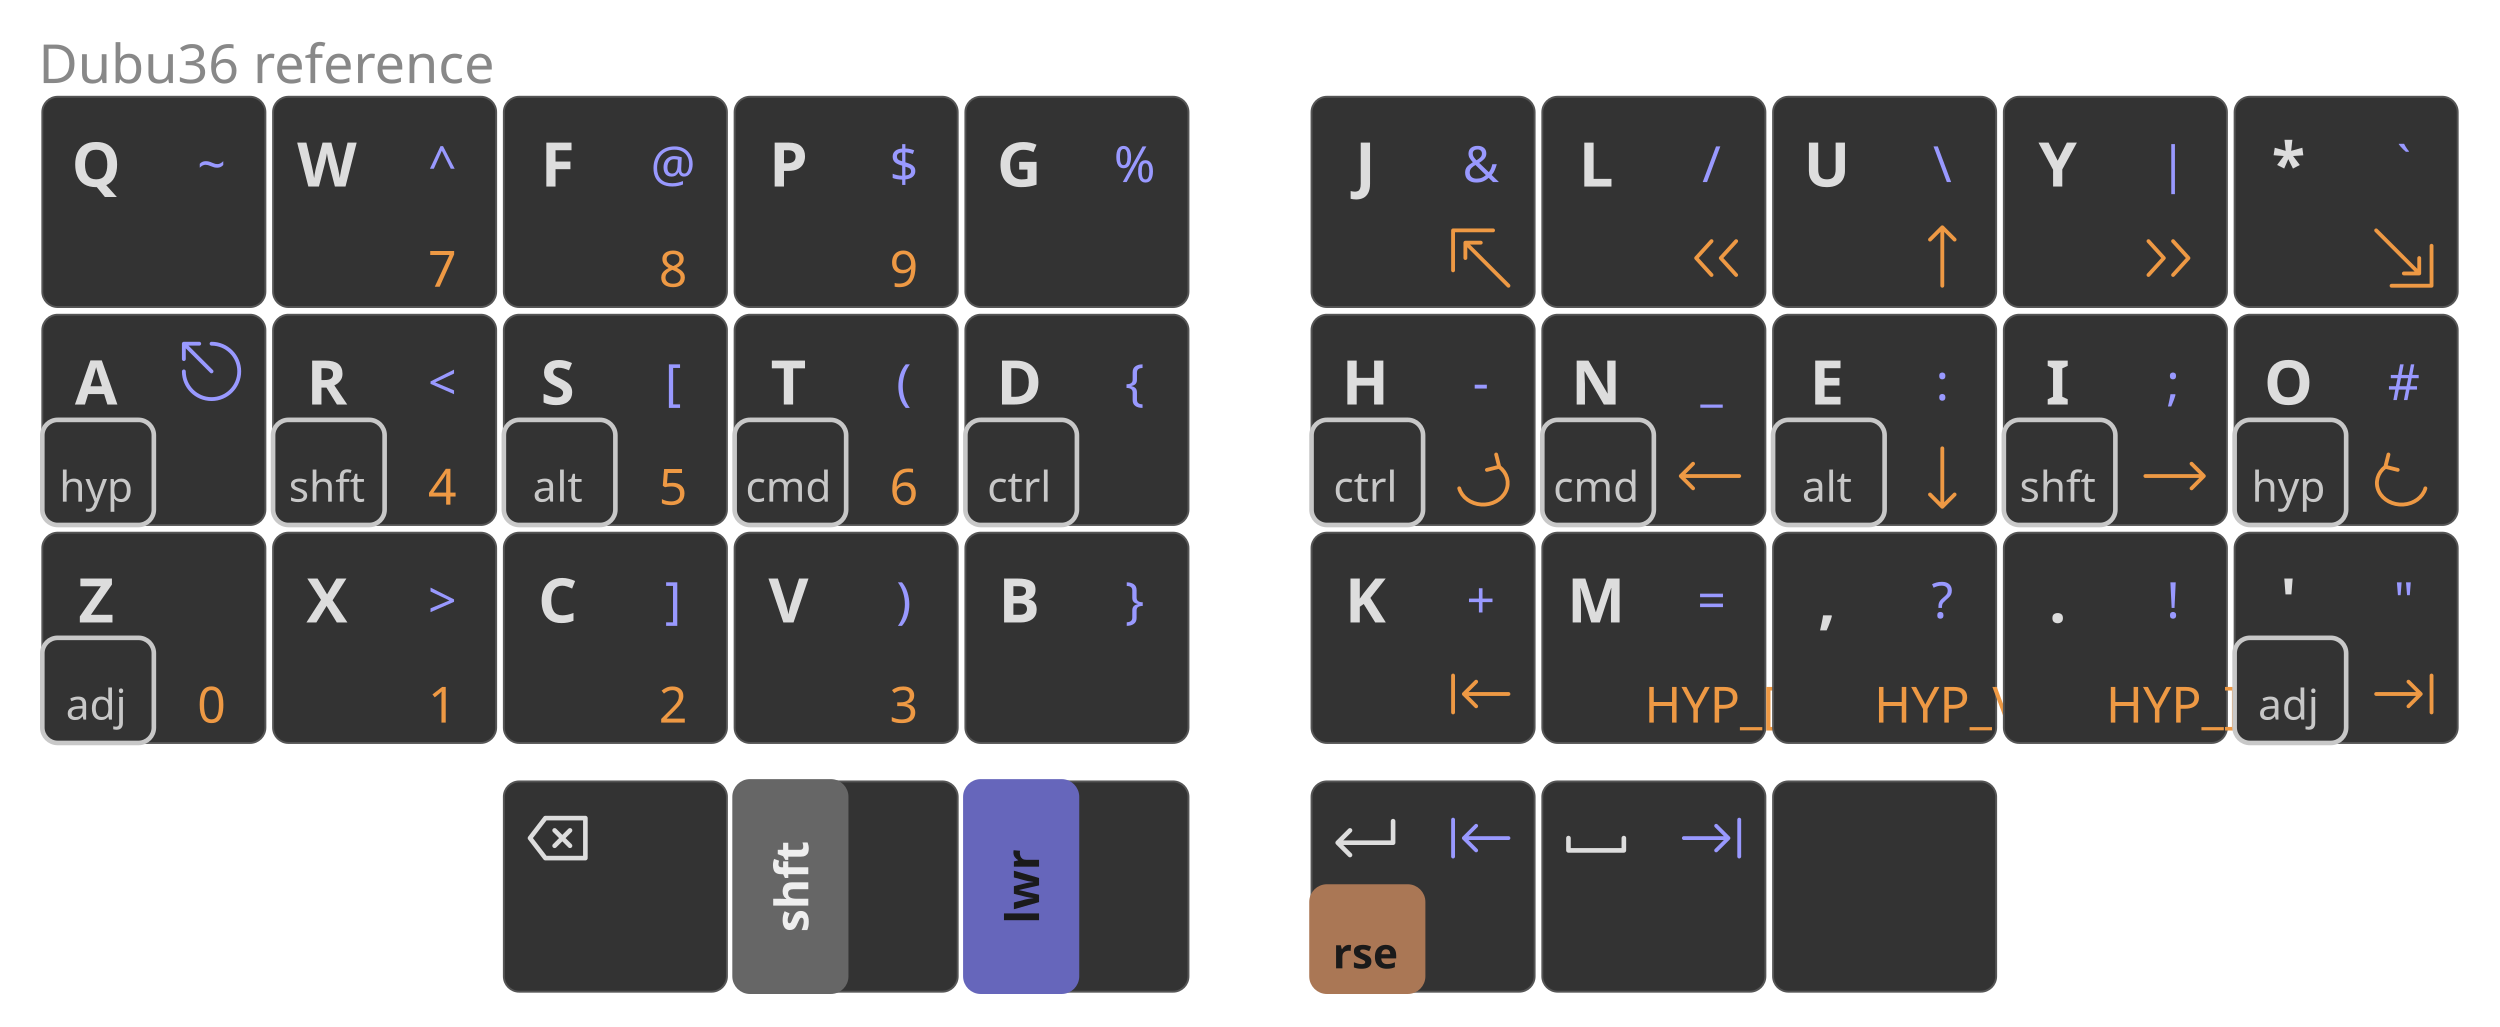
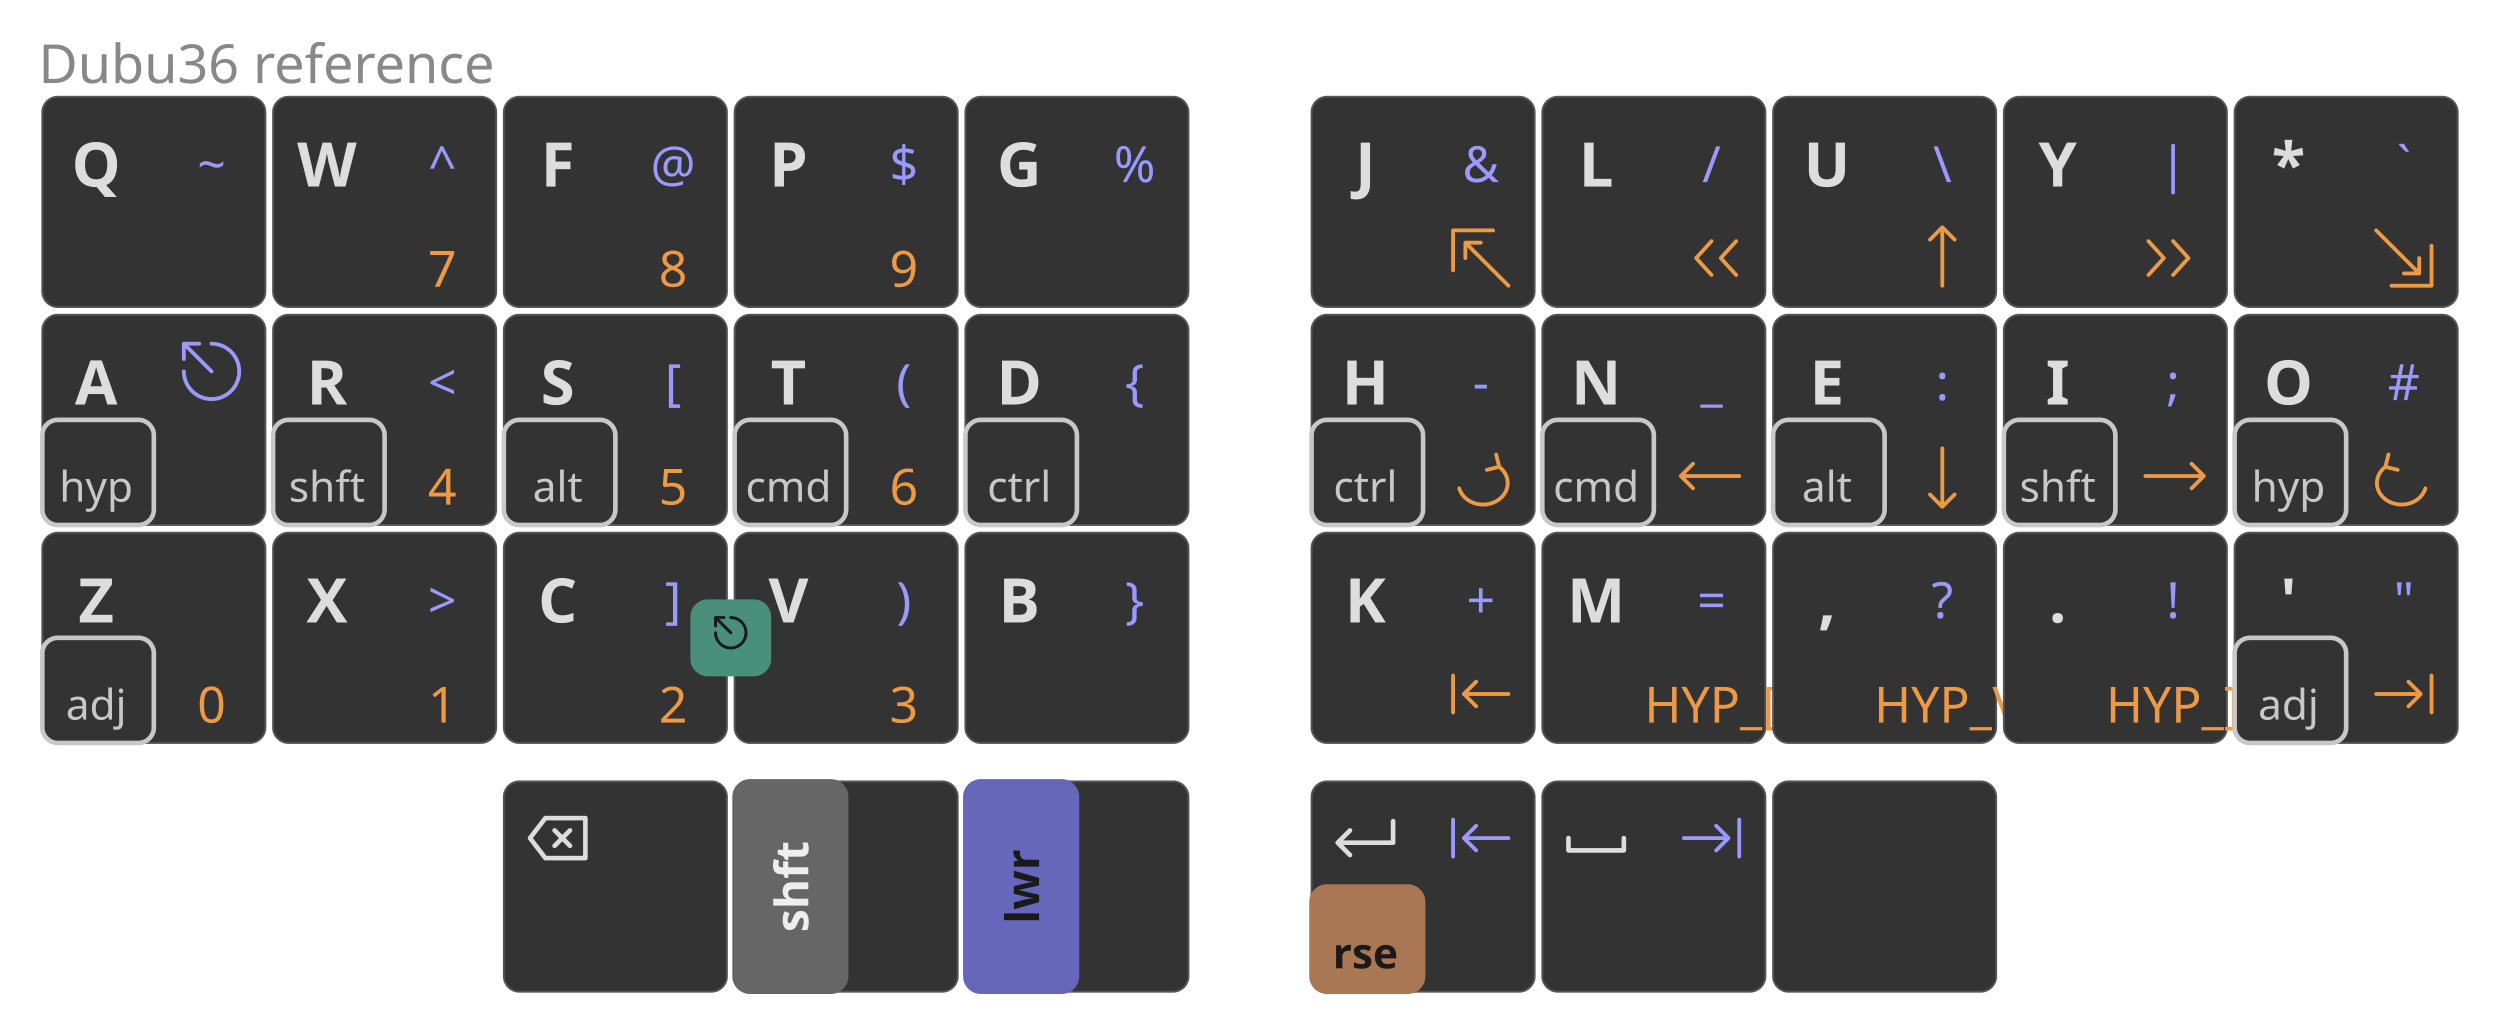
<svg xmlns="http://www.w3.org/2000/svg" class="keymap" width="650" height="267" viewBox="-10 -24 650.0 266.68">
  <style>svg.keymap { background: #1e1e2e; font-family: sans-serif; }
    rect.keycap { fill: #333333; stroke: #555555; stroke-width: 0.5px; }
    text { fill: #c8c8c8; text-anchor: middle; dominant-baseline: central; }
    text.base { font-size: 16px; font-weight: 600; fill: #dddddd; }
    text.hold { font-size: 11px; }
    text.sym { font-size: 13px; fill: #9999ff; }
    text.num { font-size: 13px; fill: #ee9944; }
    text.oneshot { font-size: 12px; font-weight: 600; }
    use.glyph { fill: none; stroke: #c8c8c8; stroke-width: 2.5px;
                stroke-linecap: round; stroke-linejoin: round; }
    use.glyph.base { stroke: #dddddd; stroke-width: 3px; }
    use.glyph.sym { stroke: #9999ff; }
    use.glyph.num { stroke: #ee9944; }
    rect.hold-box { stroke-width: 1.2px; }
    rect.hold-box.tap-preferred.mod { fill: none; stroke: #c8c8c8; }
    rect.hold-box.tap-preferred.sym { fill: none; stroke: #9999ff; }
    rect.hold-box.tap-preferred.nav { fill: none; stroke: #ee9944; }
    rect.hold-box.hold-preferred.mod { fill: #666666; stroke: #666666; }
    rect.hold-box.hold-preferred.sym { fill: #6666bb; stroke: #6666bb; }
    rect.hold-box.hold-preferred.nav { fill: #aa7755; stroke: #aa7755; }
    rect.hold-box.oneshot.mod { fill: #666666; stroke: #666666; }
    rect.hold-box.oneshot.sym { fill: #6666bb; stroke: #6666bb; }
    rect.hold-box.oneshot.nav { fill: #aa7755; stroke: #aa7755; }
    text.hold.hold-preferred.mod, text.oneshot.mod { fill: #eeeeee; font-weight: 700; }
    text.hold.hold-preferred.sym, text.oneshot.sym,
    text.hold.hold-preferred.nav, text.oneshot.nav { fill: #1a1a1a; font-weight: 700; }
    text.hold.tap-preferred { fill: #c8c8c8; }
-     text.title { font-size: 14px; fill: #888888; text-anchor: start; }</style>
+     text.title { font-size: 14px; fill: #888888; text-anchor: start; }
+     rect.combo-badge { fill: #4a8f7a; stroke: #4a8f7a; }
+     use.glyph.combo { stroke: #1a1a1a; stroke-width: 3.5px; }
+     text.combo { font-size: 9px; font-weight: 700; fill: #1a1a1a; }</style>
  <defs>
    <path id="glyph_backspace" class="symbol" transform="scale(0.4) translate(-24,-30)" d="M22,19l10,10 M22,29l10-10 M6,24l10,13h26v-26h-26z" />
    <path id="glyph_delete-word" class="symbol" transform="scale(0.4) translate(-24,-30)" d="M22,19l10,10 M22,29l10-10 M6,24l10,13h26v-26h-26z M6,17l-6,7,6,7" />
    <path id="glyph_return" class="symbol" transform="scale(0.4) translate(-24,-30)" d="M42,13V27H6 m8-8l-8,8l8,8" />
    <path id="glyph_space" class="symbol" transform="scale(0.4) translate(-24,-30)" d="M42,24V32H6V24" />
    <path id="glyph_escape" class="symbol" transform="scale(0.4) translate(-24,-30)" d="M24,24l-18-18 m0,10v-10h10 M24,6A18,18,0,1,1,6,24" />
    <path id="glyph_up" class="symbol" transform="scale(0.4) translate(-24,-30)" d="M24,42v-36 m-8,6l8-8l8,8" />
    <path id="glyph_down" class="symbol" transform="scale(0.4) translate(-24,-30)" d="M24,6v36 m-8,-6l8,8l8-8" />
    <path id="glyph_left" class="symbol" transform="scale(0.4) translate(-24,-30)" d="M42,24h-36 m6-8l-8,8l8,8" />
    <path id="glyph_right" class="symbol" transform="scale(0.4) translate(-24,-30)" d="M6,24h36 m-6-8l8,8l-8,8" />
    <path id="glyph_tab" class="symbol" transform="scale(0.4) translate(-24,-30)" d="M6,24h27 m-6-8l8,8l-8,8 M42,12V36" />
    <path id="glyph_btab" class="symbol" transform="scale(0.4) translate(-24,-30)" d="M42,24h-27 m6-8l-8,8l8,8 M6,12V36" />
    <path id="glyph_home" class="symbol" transform="scale(0.4) translate(-24,-30)" d="M42,42l-28-28 m0,10v-10h10 m8-8h-26v26" />
    <path id="glyph_end" class="symbol" transform="scale(0.4) translate(-24,-30)" d="M6,6l28,28 m0-10v10h-10 m-8,8h26v-26" />
    <path id="glyph_word-right" class="symbol" transform="scale(0.4) translate(-24,-30)" d="M8,13l10,11-10,11 M24,13l10,11-10,11" />
    <path id="glyph_word-left" class="symbol" transform="scale(0.4) translate(-24,-30)" d="M40,13l-10,11,10,11 M24,13l-10,11,10,11" />
    <path id="glyph_hist-fwd" class="symbol" transform="scale(0.4) translate(-24,-30)" d="M10,32A16,14,0,1,0,36,18 m-2,-8l2,8l-8,2" />
    <path id="glyph_hist-back" class="symbol" transform="scale(0.4) translate(-24,-30)" d="M38,32A16,14,0,1,1,12,18 m2,-8l-2,8l8,2" />
  </defs>
  <text class="title" x="0" y="-8">Dubu36 reference</text>
  <g transform="translate(0.00,0.00)">
    <rect class="keycap" x="1.0" y="1.0" width="58.0" height="54.67" rx="4.0" ry="4.0" />
    <text class="base" x="15.0" y="18.134">Q</text>
    <text class="sym" x="45.0" y="18.134">~</text>
  </g>
  <g transform="translate(60.00,0.00)">
    <rect class="keycap" x="1.0" y="1.0" width="58.0" height="54.67" rx="4.0" ry="4.0" />
    <text class="base" x="15.0" y="18.134">W</text>
    <text class="sym" x="45.0" y="18.134">^</text>
    <text class="num" x="45.0" y="45.336">7</text>
  </g>
  <g transform="translate(120.00,0.00)">
    <rect class="keycap" x="1.0" y="1.0" width="58.0" height="54.67" rx="4.0" ry="4.0" />
    <text class="base" x="15.0" y="18.134">F</text>
    <text class="sym" x="45.0" y="18.134">@</text>
    <text class="num" x="45.0" y="45.336">8</text>
  </g>
  <g transform="translate(180.00,0.00)">
    <rect class="keycap" x="1.0" y="1.0" width="58.0" height="54.67" rx="4.0" ry="4.0" />
    <text class="base" x="15.0" y="18.134">P</text>
    <text class="sym" x="45.0" y="18.134">$</text>
    <text class="num" x="45.0" y="45.336">9</text>
  </g>
  <g transform="translate(240.00,0.00)">
    <rect class="keycap" x="1.0" y="1.0" width="58.0" height="54.67" rx="4.0" ry="4.0" />
    <text class="base" x="15.0" y="18.134">G</text>
    <text class="sym" x="45.0" y="18.134">%</text>
  </g>
  <g transform="translate(330.00,0.00)">
    <rect class="keycap" x="1.0" y="1.0" width="58.0" height="54.67" rx="4.0" ry="4.0" />
    <text class="base" x="15.0" y="18.134">J</text>
    <text class="sym" x="45.0" y="18.134">&amp;</text>
    <use class="glyph num" href="#glyph_home" x="45.0" y="45.336" />
  </g>
  <g transform="translate(390.00,0.00)">
    <rect class="keycap" x="1.0" y="1.0" width="58.0" height="54.67" rx="4.0" ry="4.0" />
    <text class="base" x="15.0" y="18.134">L</text>
    <text class="sym" x="45.0" y="18.134">/</text>
    <use class="glyph num" href="#glyph_word-left" x="45.0" y="45.336" />
  </g>
  <g transform="translate(450.00,0.00)">
    <rect class="keycap" x="1.0" y="1.0" width="58.0" height="54.67" rx="4.0" ry="4.0" />
    <text class="base" x="15.0" y="18.134">U</text>
    <text class="sym" x="45.0" y="18.134">\</text>
    <use class="glyph num" href="#glyph_up" x="45.0" y="45.336" />
  </g>
  <g transform="translate(510.00,0.00)">
    <rect class="keycap" x="1.0" y="1.0" width="58.0" height="54.67" rx="4.0" ry="4.0" />
    <text class="base" x="15.0" y="18.134">Y</text>
    <text class="sym" x="45.0" y="18.134">|</text>
    <use class="glyph num" href="#glyph_word-right" x="45.0" y="45.336" />
  </g>
  <g transform="translate(570.00,0.00)">
    <rect class="keycap" x="1.0" y="1.0" width="58.0" height="54.67" rx="4.0" ry="4.0" />
    <text class="base" x="15.0" y="18.134">*</text>
    <text class="sym" x="45.0" y="18.134">`</text>
    <use class="glyph num" href="#glyph_end" x="45.0" y="45.336" />
  </g>
  <g transform="translate(0.00,56.67)">
    <rect class="keycap" x="1.0" y="1.0" width="58.0" height="54.67" rx="4.0" ry="4.0" />
    <rect class="hold-box tap-preferred mod" x="1.0" y="28.335" width="29.0" height="27.335" rx="4.0" ry="4.0" />
    <text class="base" x="15.0" y="18.134">A</text>
    <text class="hold tap-preferred mod" x="15.0" y="45.336">hyp</text>
    <use class="glyph sym" href="#glyph_escape" x="45.0" y="18.134" />
  </g>
  <g transform="translate(60.00,56.67)">
    <rect class="keycap" x="1.0" y="1.0" width="58.0" height="54.67" rx="4.0" ry="4.0" />
    <rect class="hold-box tap-preferred mod" x="1.0" y="28.335" width="29.0" height="27.335" rx="4.0" ry="4.0" />
    <text class="base" x="15.0" y="18.134">R</text>
    <text class="hold tap-preferred mod" x="15.0" y="45.336">shft</text>
    <text class="sym" x="45.0" y="18.134">&lt;</text>
    <text class="num" x="45.0" y="45.336">4</text>
  </g>
  <g transform="translate(120.00,56.67)">
    <rect class="keycap" x="1.0" y="1.0" width="58.0" height="54.67" rx="4.0" ry="4.0" />
    <rect class="hold-box tap-preferred mod" x="1.0" y="28.335" width="29.0" height="27.335" rx="4.0" ry="4.0" />
    <text class="base" x="15.0" y="18.134">S</text>
    <text class="hold tap-preferred mod" x="15.0" y="45.336">alt</text>
    <text class="sym" x="45.0" y="18.134">[</text>
    <text class="num" x="45.0" y="45.336">5</text>
  </g>
  <g transform="translate(180.00,56.67)">
    <rect class="keycap" x="1.0" y="1.0" width="58.0" height="54.67" rx="4.0" ry="4.0" />
    <rect class="hold-box tap-preferred mod" x="1.0" y="28.335" width="29.0" height="27.335" rx="4.0" ry="4.0" />
    <text class="base" x="15.0" y="18.134">T</text>
    <text class="hold tap-preferred mod" x="15.0" y="45.336">cmd</text>
    <text class="sym" x="45.0" y="18.134">(</text>
    <text class="num" x="45.0" y="45.336">6</text>
  </g>
  <g transform="translate(240.00,56.67)">
    <rect class="keycap" x="1.0" y="1.0" width="58.0" height="54.67" rx="4.0" ry="4.0" />
    <rect class="hold-box tap-preferred mod" x="1.0" y="28.335" width="29.0" height="27.335" rx="4.0" ry="4.0" />
    <text class="base" x="15.0" y="18.134">D</text>
    <text class="hold tap-preferred mod" x="15.0" y="45.336">ctrl</text>
    <text class="sym" x="45.0" y="18.134">{</text>
  </g>
  <g transform="translate(330.00,56.67)">
    <rect class="keycap" x="1.0" y="1.0" width="58.0" height="54.67" rx="4.0" ry="4.0" />
    <rect class="hold-box tap-preferred mod" x="1.0" y="28.335" width="29.0" height="27.335" rx="4.0" ry="4.0" />
    <text class="base" x="15.0" y="18.134">H</text>
    <text class="hold tap-preferred mod" x="15.0" y="45.336">ctrl</text>
    <text class="sym" x="45.0" y="18.134">-</text>
    <use class="glyph num" href="#glyph_hist-fwd" x="45.0" y="45.336" />
  </g>
  <g transform="translate(390.00,56.67)">
    <rect class="keycap" x="1.0" y="1.0" width="58.0" height="54.67" rx="4.0" ry="4.0" />
    <rect class="hold-box tap-preferred mod" x="1.0" y="28.335" width="29.0" height="27.335" rx="4.0" ry="4.0" />
    <text class="base" x="15.0" y="18.134">N</text>
    <text class="hold tap-preferred mod" x="15.0" y="45.336">cmd</text>
    <text class="sym" x="45.0" y="18.134">_</text>
    <use class="glyph num" href="#glyph_left" x="45.0" y="45.336" />
  </g>
  <g transform="translate(450.00,56.67)">
    <rect class="keycap" x="1.0" y="1.0" width="58.0" height="54.67" rx="4.0" ry="4.0" />
    <rect class="hold-box tap-preferred mod" x="1.0" y="28.335" width="29.0" height="27.335" rx="4.0" ry="4.0" />
    <text class="base" x="15.0" y="18.134">E</text>
    <text class="hold tap-preferred mod" x="15.0" y="45.336">alt</text>
    <text class="sym" x="45.0" y="18.134">:</text>
    <use class="glyph num" href="#glyph_down" x="45.0" y="45.336" />
  </g>
  <g transform="translate(510.00,56.67)">
    <rect class="keycap" x="1.0" y="1.0" width="58.0" height="54.67" rx="4.0" ry="4.0" />
    <rect class="hold-box tap-preferred mod" x="1.0" y="28.335" width="29.0" height="27.335" rx="4.0" ry="4.0" />
    <text class="base" x="15.0" y="18.134">I</text>
    <text class="hold tap-preferred mod" x="15.0" y="45.336">shft</text>
    <text class="sym" x="45.0" y="18.134">;</text>
    <use class="glyph num" href="#glyph_right" x="45.0" y="45.336" />
  </g>
  <g transform="translate(570.00,56.67)">
    <rect class="keycap" x="1.0" y="1.0" width="58.0" height="54.67" rx="4.0" ry="4.0" />
    <rect class="hold-box tap-preferred mod" x="1.0" y="28.335" width="29.0" height="27.335" rx="4.0" ry="4.0" />
    <text class="base" x="15.0" y="18.134">O</text>
    <text class="hold tap-preferred mod" x="15.0" y="45.336">hyp</text>
    <text class="sym" x="45.0" y="18.134">#</text>
    <use class="glyph num" href="#glyph_hist-back" x="45.0" y="45.336" />
  </g>
  <g transform="translate(0.00,113.34)">
    <rect class="keycap" x="1.0" y="1.0" width="58.0" height="54.67" rx="4.0" ry="4.0" />
    <rect class="hold-box tap-preferred mod" x="1.0" y="28.335" width="29.0" height="27.335" rx="4.0" ry="4.0" />
    <text class="base" x="15.0" y="18.134">Z</text>
    <text class="hold tap-preferred mod" x="15.0" y="45.336">adj</text>
    <text class="num" x="45.0" y="45.336">0</text>
  </g>
  <g transform="translate(60.00,113.34)">
    <rect class="keycap" x="1.0" y="1.0" width="58.0" height="54.67" rx="4.0" ry="4.0" />
    <text class="base" x="15.0" y="18.134">X</text>
    <text class="sym" x="45.0" y="18.134">&gt;</text>
    <text class="num" x="45.0" y="45.336">1</text>
  </g>
  <g transform="translate(120.00,113.34)">
    <rect class="keycap" x="1.0" y="1.0" width="58.0" height="54.67" rx="4.0" ry="4.0" />
    <text class="base" x="15.0" y="18.134">C</text>
    <text class="sym" x="45.0" y="18.134">]</text>
    <text class="num" x="45.0" y="45.336">2</text>
  </g>
  <g transform="translate(180.00,113.34)">
    <rect class="keycap" x="1.0" y="1.0" width="58.0" height="54.67" rx="4.0" ry="4.0" />
    <text class="base" x="15.0" y="18.134">V</text>
    <text class="sym" x="45.0" y="18.134">)</text>
    <text class="num" x="45.0" y="45.336">3</text>
  </g>
  <g transform="translate(240.00,113.34)">
    <rect class="keycap" x="1.0" y="1.0" width="58.0" height="54.67" rx="4.0" ry="4.0" />
    <text class="base" x="15.0" y="18.134">B</text>
    <text class="sym" x="45.0" y="18.134">}</text>
  </g>
  <g transform="translate(330.00,113.34)">
    <rect class="keycap" x="1.0" y="1.0" width="58.0" height="54.67" rx="4.0" ry="4.0" />
    <text class="base" x="15.0" y="18.134">K</text>
    <text class="sym" x="45.0" y="18.134">+</text>
    <use class="glyph num" href="#glyph_btab" x="45.0" y="45.336" />
  </g>
  <g transform="translate(390.00,113.34)">
    <rect class="keycap" x="1.0" y="1.0" width="58.0" height="54.67" rx="4.0" ry="4.0" />
    <text class="base" x="15.0" y="18.134">M</text>
    <text class="sym" x="45.0" y="18.134">=</text>
    <text class="num" x="45.0" y="45.336">HYP_[</text>
  </g>
  <g transform="translate(450.00,113.34)">
    <rect class="keycap" x="1.0" y="1.0" width="58.0" height="54.67" rx="4.0" ry="4.0" />
    <text class="base" x="15.0" y="18.134">,</text>
    <text class="sym" x="45.0" y="18.134">?</text>
    <text class="num" x="45.0" y="45.336">HYP_\</text>
  </g>
  <g transform="translate(510.00,113.34)">
    <rect class="keycap" x="1.0" y="1.0" width="58.0" height="54.67" rx="4.0" ry="4.0" />
    <text class="base" x="15.0" y="18.134">.</text>
    <text class="sym" x="45.0" y="18.134">!</text>
    <text class="num" x="45.0" y="45.336">HYP_]</text>
  </g>
  <g transform="translate(570.00,113.34)">
    <rect class="keycap" x="1.0" y="1.0" width="58.0" height="54.67" rx="4.0" ry="4.0" />
    <rect class="hold-box tap-preferred mod" x="1.0" y="28.335" width="29.0" height="27.335" rx="4.0" ry="4.0" />
    <text class="base" x="15.0" y="18.134">'</text>
    <text class="hold tap-preferred mod" x="15.0" y="45.336">adj</text>
    <text class="sym" x="45.0" y="18.134">"</text>
    <use class="glyph num" href="#glyph_tab" x="45.0" y="45.336" />
  </g>
  <g transform="translate(120.00,178.01)">
    <rect class="keycap" x="1.0" y="1.0" width="58.0" height="54.67" rx="4.0" ry="4.0" />
    <use class="glyph base" href="#glyph_backspace" x="15.0" y="18.134" />
  </g>
  <g transform="translate(180.00,178.01)">
    <rect class="keycap" x="1.0" y="1.0" width="58.0" height="54.67" rx="4.0" ry="4.0" />
    <rect class="hold-box oneshot mod" x="1.0" y="1.0" width="29.0" height="54.67" rx="4.0" ry="4.0" />
    <text class="oneshot mod" transform="translate(15.5,28.335) rotate(-90)">shft</text>
  </g>
  <g transform="translate(240.00,178.01)">
    <rect class="keycap" x="1.0" y="1.0" width="58.0" height="54.67" rx="4.0" ry="4.0" />
    <rect class="hold-box oneshot sym" x="1.0" y="1.0" width="29.0" height="54.67" rx="4.0" ry="4.0" />
    <text class="oneshot sym" transform="translate(15.5,28.335) rotate(-90)">lwr</text>
  </g>
  <g transform="translate(330.00,178.01)">
    <rect class="keycap" x="1.0" y="1.0" width="58.0" height="54.67" rx="4.0" ry="4.0" />
    <rect class="hold-box hold-preferred nav" x="1.0" y="28.335" width="29.0" height="27.335" rx="4.0" ry="4.0" />
    <use class="glyph base" href="#glyph_return" x="15.0" y="18.134" />
    <text class="hold hold-preferred nav" x="15.0" y="45.336">rse</text>
    <use class="glyph sym" href="#glyph_btab" x="45.0" y="18.134" />
  </g>
  <g transform="translate(390.00,178.01)">
    <rect class="keycap" x="1.0" y="1.0" width="58.0" height="54.67" rx="4.0" ry="4.0" />
    <use class="glyph base" href="#glyph_space" x="15.0" y="18.134" />
    <use class="glyph sym" href="#glyph_tab" x="45.0" y="18.134" />
  </g>
  <g transform="translate(450.00,178.01)">
    <rect class="keycap" x="1.0" y="1.0" width="58.0" height="54.67" rx="4.0" ry="4.0" />
  </g>
+   <g class="combo" transform="translate(180.00,141.68)">
+     <rect class="combo-badge" x="-10.0" y="-9.5" width="20.0" height="19.0" rx="4.0" ry="4.0" />
+     <g transform="scale(0.55)">
+       <use class="glyph combo" href="#glyph_escape" />
+     </g>
+   </g>
</svg>
